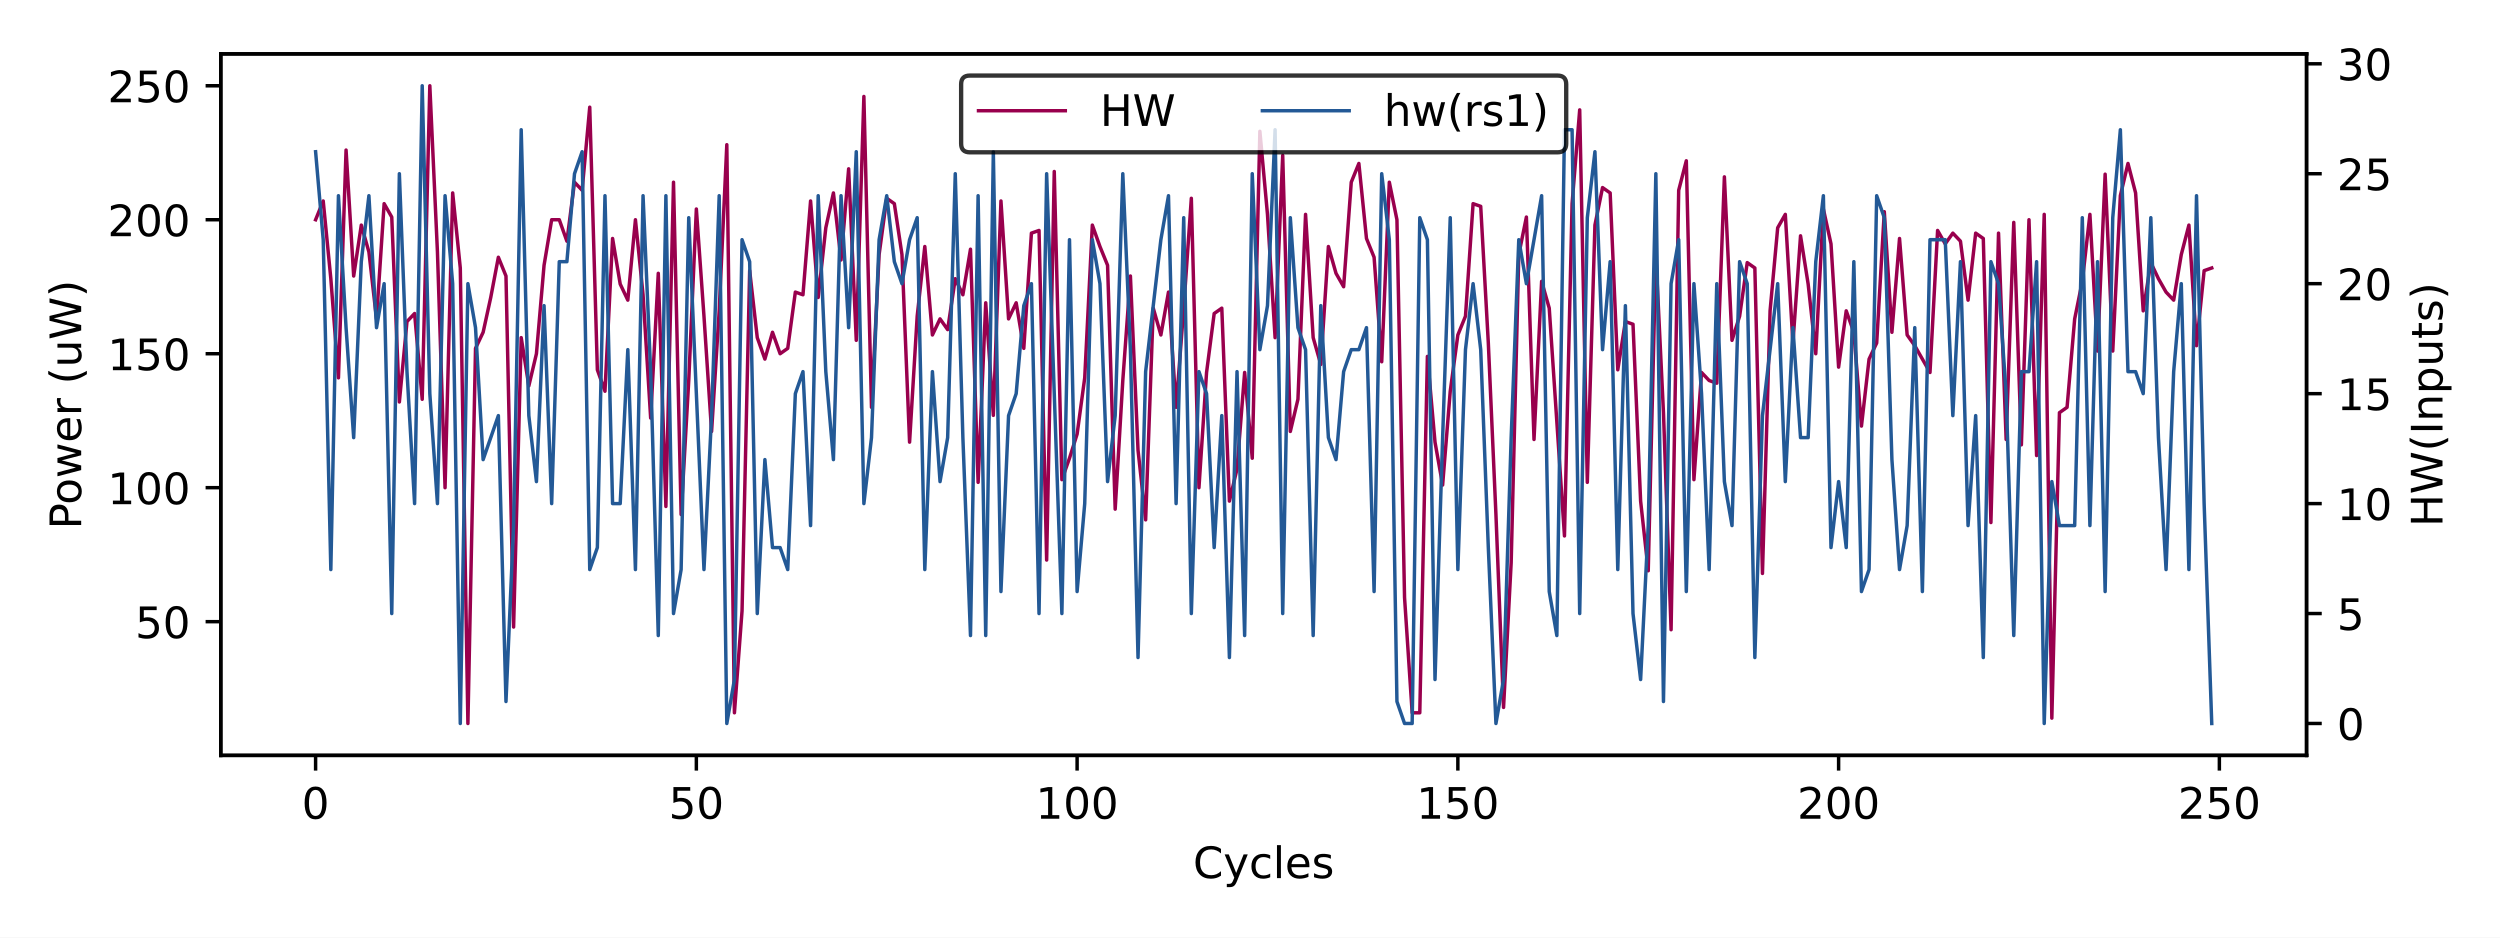
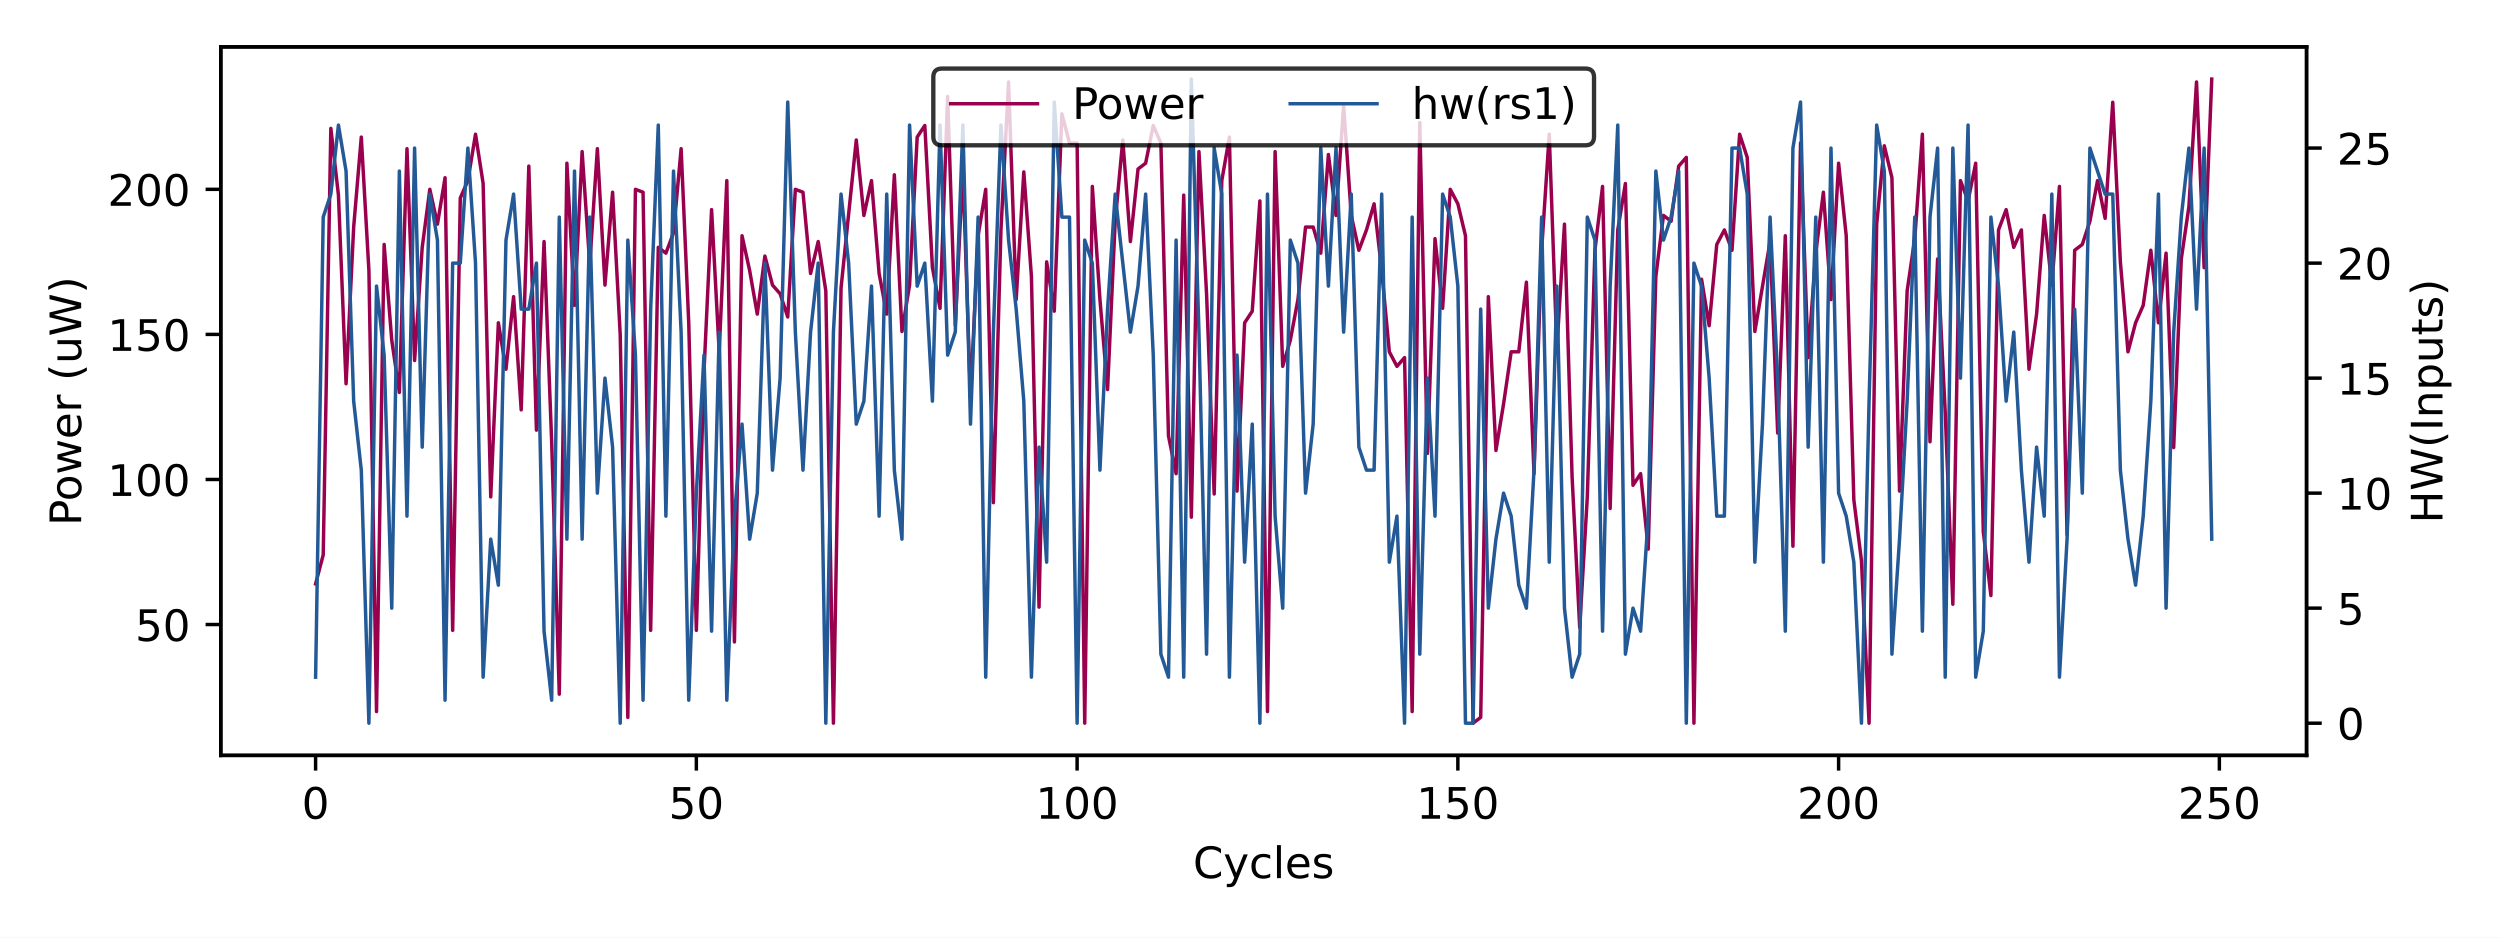
<svg xmlns="http://www.w3.org/2000/svg" xmlns:xlink="http://www.w3.org/1999/xlink" width="576pt" height="216pt" viewBox="0 0 576 216" version="1.1">
  <defs>
    <style type="text/css">*{stroke-linejoin: round; stroke-linecap: butt}</style>
  </defs>
  <g id="figure_1">
    <g id="patch_1">
      <path d="M 0 216  L 576 216  L 576 0  L 0 0  z " style="fill: #ffffff" />
    </g>
    <g id="axes_1">
      <g id="patch_2">
-         <path d="M 50.87 174.04  L 531.43 174.04  L 531.43 12.414  L 50.87 12.414  z " style="fill: #ffffff" />
+         <path d="M 50.87 174.04  L 531.43 174.04  L 531.43 10.8  L 50.87 10.8  z " style="fill: #ffffff" />
      </g>
      <g id="matplotlib.axis_1">
        <g id="xtick_1">
          <g id="line2d_1">
            <defs>
-               <path id="m777a0a9c58" d="M 0 0  L 0 3.5  " style="stroke: #000000; stroke-width: 0.8" />
+               <path id="ma432b7e9b7" d="M 0 0  L 0 3.5  " style="stroke: #000000; stroke-width: 0.8" />
            </defs>
            <g>
-               <use xlink:href="#m777a0a9c58" x="72.714" y="174.04" style="stroke: #000000; stroke-width: 0.8" />
+               <use xlink:href="#ma432b7e9b7" x="72.714" y="174.04" style="stroke: #000000; stroke-width: 0.8" />
            </g>
          </g>
          <g id="text_1">
            <text style="font: 10px 'DejaVu Sans', 'Bitstream Vera Sans', 'Computer Modern Sans Serif', 'Lucida Grande', 'Verdana', 'Geneva', 'Lucid', 'Arial', 'Helvetica', 'Avant Garde', sans-serif; text-anchor: middle" x="72.714" y="188.638" transform="rotate(-0 72.71364 188.6384)">0</text>
          </g>
        </g>
        <g id="xtick_2">
          <g id="line2d_2">
            <g>
-               <use xlink:href="#m777a0a9c58" x="160.439" y="174.04" style="stroke: #000000; stroke-width: 0.8" />
+               <use xlink:href="#ma432b7e9b7" x="160.439" y="174.04" style="stroke: #000000; stroke-width: 0.8" />
            </g>
          </g>
          <g id="text_2">
            <text style="font: 10px 'DejaVu Sans', 'Bitstream Vera Sans', 'Computer Modern Sans Serif', 'Lucida Grande', 'Verdana', 'Geneva', 'Lucid', 'Arial', 'Helvetica', 'Avant Garde', sans-serif; text-anchor: middle" x="160.439" y="188.638" transform="rotate(-0 160.4391 188.6384)">50</text>
          </g>
        </g>
        <g id="xtick_3">
          <g id="line2d_3">
            <g>
-               <use xlink:href="#m777a0a9c58" x="248.165" y="174.04" style="stroke: #000000; stroke-width: 0.8" />
+               <use xlink:href="#ma432b7e9b7" x="248.165" y="174.04" style="stroke: #000000; stroke-width: 0.8" />
            </g>
          </g>
          <g id="text_3">
            <text style="font: 10px 'DejaVu Sans', 'Bitstream Vera Sans', 'Computer Modern Sans Serif', 'Lucida Grande', 'Verdana', 'Geneva', 'Lucid', 'Arial', 'Helvetica', 'Avant Garde', sans-serif; text-anchor: middle" x="248.165" y="188.638" transform="rotate(-0 248.1645 188.6384)">100</text>
          </g>
        </g>
        <g id="xtick_4">
          <g id="line2d_4">
            <g>
-               <use xlink:href="#m777a0a9c58" x="335.89" y="174.04" style="stroke: #000000; stroke-width: 0.8" />
+               <use xlink:href="#ma432b7e9b7" x="335.89" y="174.04" style="stroke: #000000; stroke-width: 0.8" />
            </g>
          </g>
          <g id="text_4">
            <text style="font: 10px 'DejaVu Sans', 'Bitstream Vera Sans', 'Computer Modern Sans Serif', 'Lucida Grande', 'Verdana', 'Geneva', 'Lucid', 'Arial', 'Helvetica', 'Avant Garde', sans-serif; text-anchor: middle" x="335.89" y="188.638" transform="rotate(-0 335.89 188.6384)">150</text>
          </g>
        </g>
        <g id="xtick_5">
          <g id="line2d_5">
            <g>
-               <use xlink:href="#m777a0a9c58" x="423.615" y="174.04" style="stroke: #000000; stroke-width: 0.8" />
+               <use xlink:href="#ma432b7e9b7" x="423.615" y="174.04" style="stroke: #000000; stroke-width: 0.8" />
            </g>
          </g>
          <g id="text_5">
            <text style="font: 10px 'DejaVu Sans', 'Bitstream Vera Sans', 'Computer Modern Sans Serif', 'Lucida Grande', 'Verdana', 'Geneva', 'Lucid', 'Arial', 'Helvetica', 'Avant Garde', sans-serif; text-anchor: middle" x="423.615" y="188.638" transform="rotate(-0 423.6154 188.6384)">200</text>
          </g>
        </g>
        <g id="xtick_6">
          <g id="line2d_6">
            <g>
-               <use xlink:href="#m777a0a9c58" x="511.341" y="174.04" style="stroke: #000000; stroke-width: 0.8" />
+               <use xlink:href="#ma432b7e9b7" x="511.341" y="174.04" style="stroke: #000000; stroke-width: 0.8" />
            </g>
          </g>
          <g id="text_6">
            <text style="font: 10px 'DejaVu Sans', 'Bitstream Vera Sans', 'Computer Modern Sans Serif', 'Lucida Grande', 'Verdana', 'Geneva', 'Lucid', 'Arial', 'Helvetica', 'Avant Garde', sans-serif; text-anchor: middle" x="511.341" y="188.638" transform="rotate(-0 511.3409 188.6384)">250</text>
          </g>
        </g>
        <g id="text_7">
          <text style="font: 10px 'DejaVu Sans', 'Bitstream Vera Sans', 'Computer Modern Sans Serif', 'Lucida Grande', 'Verdana', 'Geneva', 'Lucid', 'Arial', 'Helvetica', 'Avant Garde', sans-serif; text-anchor: middle" x="291.15" y="202.317" transform="rotate(-0 291.15 202.3166)">Cycles</text>
        </g>
      </g>
      <g id="matplotlib.axis_2">
        <g id="ytick_1">
          <g id="line2d_7">
            <defs>
-               <path id="m26a2fa34c0" d="M 0 0  L -3.5 0  " style="stroke: #000000; stroke-width: 0.8" />
+               <path id="m16468593f3" d="M 0 0  L -3.5 0  " style="stroke: #000000; stroke-width: 0.8" />
            </defs>
            <g>
-               <use xlink:href="#m26a2fa34c0" x="50.87" y="143.233" style="stroke: #000000; stroke-width: 0.8" />
+               <use xlink:href="#m16468593f3" x="50.87" y="143.892" style="stroke: #000000; stroke-width: 0.8" />
            </g>
          </g>
          <g id="text_8">
-             <text style="font: 10px 'DejaVu Sans', 'Bitstream Vera Sans', 'Computer Modern Sans Serif', 'Lucida Grande', 'Verdana', 'Geneva', 'Lucid', 'Arial', 'Helvetica', 'Avant Garde', sans-serif; text-anchor: end" x="43.87" y="147.033" transform="rotate(-0 43.87 147.0327)">50</text>
+             <text style="font: 10px 'DejaVu Sans', 'Bitstream Vera Sans', 'Computer Modern Sans Serif', 'Lucida Grande', 'Verdana', 'Geneva', 'Lucid', 'Arial', 'Helvetica', 'Avant Garde', sans-serif; text-anchor: end" x="43.87" y="147.691" transform="rotate(-0 43.87 147.6913)">50</text>
          </g>
        </g>
        <g id="ytick_2">
          <g id="line2d_8">
            <g>
-               <use xlink:href="#m26a2fa34c0" x="50.87" y="112.365" style="stroke: #000000; stroke-width: 0.8" />
+               <use xlink:href="#m16468593f3" x="50.87" y="110.469" style="stroke: #000000; stroke-width: 0.8" />
            </g>
          </g>
          <g id="text_9">
-             <text style="font: 10px 'DejaVu Sans', 'Bitstream Vera Sans', 'Computer Modern Sans Serif', 'Lucida Grande', 'Verdana', 'Geneva', 'Lucid', 'Arial', 'Helvetica', 'Avant Garde', sans-serif; text-anchor: end" x="43.87" y="116.164" transform="rotate(-0 43.87 116.1644)">100</text>
+             <text style="font: 10px 'DejaVu Sans', 'Bitstream Vera Sans', 'Computer Modern Sans Serif', 'Lucida Grande', 'Verdana', 'Geneva', 'Lucid', 'Arial', 'Helvetica', 'Avant Garde', sans-serif; text-anchor: end" x="43.87" y="114.268" transform="rotate(-0 43.87 114.2679)">100</text>
          </g>
        </g>
        <g id="ytick_3">
          <g id="line2d_9">
            <g>
-               <use xlink:href="#m26a2fa34c0" x="50.87" y="81.497" style="stroke: #000000; stroke-width: 0.8" />
+               <use xlink:href="#m16468593f3" x="50.87" y="77.045" style="stroke: #000000; stroke-width: 0.8" />
            </g>
          </g>
          <g id="text_10">
-             <text style="font: 10px 'DejaVu Sans', 'Bitstream Vera Sans', 'Computer Modern Sans Serif', 'Lucida Grande', 'Verdana', 'Geneva', 'Lucid', 'Arial', 'Helvetica', 'Avant Garde', sans-serif; text-anchor: end" x="43.87" y="85.296" transform="rotate(-0 43.87 85.29618)">150</text>
+             <text style="font: 10px 'DejaVu Sans', 'Bitstream Vera Sans', 'Computer Modern Sans Serif', 'Lucida Grande', 'Verdana', 'Geneva', 'Lucid', 'Arial', 'Helvetica', 'Avant Garde', sans-serif; text-anchor: end" x="43.87" y="80.844" transform="rotate(-0 43.87 80.84444)">150</text>
          </g>
        </g>
        <g id="ytick_4">
          <g id="line2d_10">
            <g>
-               <use xlink:href="#m26a2fa34c0" x="50.87" y="50.629" style="stroke: #000000; stroke-width: 0.8" />
+               <use xlink:href="#m16468593f3" x="50.87" y="43.622" style="stroke: #000000; stroke-width: 0.8" />
            </g>
          </g>
          <g id="text_11">
-             <text style="font: 10px 'DejaVu Sans', 'Bitstream Vera Sans', 'Computer Modern Sans Serif', 'Lucida Grande', 'Verdana', 'Geneva', 'Lucid', 'Arial', 'Helvetica', 'Avant Garde', sans-serif; text-anchor: end" x="43.87" y="54.428" transform="rotate(-0 43.87 54.42792)">200</text>
-           </g>
-         </g>
-         <g id="ytick_5">
-           <g id="line2d_11">
-             <g>
-               <use xlink:href="#m26a2fa34c0" x="50.87" y="19.76" style="stroke: #000000; stroke-width: 0.8" />
-             </g>
-           </g>
-           <g id="text_12">
-             <text style="font: 10px 'DejaVu Sans', 'Bitstream Vera Sans', 'Computer Modern Sans Serif', 'Lucida Grande', 'Verdana', 'Geneva', 'Lucid', 'Arial', 'Helvetica', 'Avant Garde', sans-serif; text-anchor: end" x="43.87" y="23.56" transform="rotate(-0 43.87 23.55966)">250</text>
-           </g>
-         </g>
-         <g id="text_13">
-           <text style="font: 10px 'DejaVu Sans', 'Bitstream Vera Sans', 'Computer Modern Sans Serif', 'Lucida Grande', 'Verdana', 'Geneva', 'Lucid', 'Arial', 'Helvetica', 'Avant Garde', sans-serif; text-anchor: middle" x="18.703" y="93.227" transform="rotate(-90 18.70281 93.2269)">Power (uW)</text>
-         </g>
-       </g>
-       <g id="line2d_12">
-         <path d="M 72.714 50.629  L 74.468 46.307  L 76.223 64.211  L 77.977 87.053  L 79.732 34.577  L 81.486 63.593  L 83.241 51.863  L 84.995 58.037  L 86.75 73.471  L 88.504 46.925  L 90.259 50.011  L 92.013 92.61  L 93.768 74.089  L 95.522 72.236  L 97.277 91.992  L 99.031 19.76  L 100.786 58.037  L 102.54 112.365  L 104.295 44.455  L 106.049 61.741  L 107.804 166.693  L 109.558 80.262  L 111.313 76.558  L 113.067 68.532  L 114.822 59.272  L 116.576 63.593  L 118.331 144.468  L 120.085 77.793  L 121.84 88.905  L 123.594 81.497  L 125.349 61.124  L 127.103 50.629  L 128.858 50.629  L 130.612 55.568  L 132.367 41.986  L 134.121 43.838  L 135.876 24.699  L 137.63 85.201  L 139.385 90.14  L 141.139 54.95  L 142.894 65.445  L 144.649 69.15  L 146.403 50.629  L 148.158 67.915  L 149.912 96.314  L 151.667 62.976  L 153.421 116.687  L 155.176 41.986  L 156.93 118.539  L 158.685 87.671  L 160.439 48.159  L 162.194 72.854  L 163.948 99.401  L 165.703 71.619  L 167.457 33.342  L 169.212 164.224  L 170.966 140.764  L 172.721 62.359  L 174.475 77.793  L 176.23 82.732  L 177.984 76.558  L 179.739 81.497  L 181.493 80.262  L 183.248 67.298  L 185.002 67.915  L 186.757 46.307  L 188.511 68.532  L 190.266 52.481  L 192.02 44.455  L 193.775 59.889  L 195.529 38.899  L 197.284 78.41  L 199.038 22.23  L 200.793 93.844  L 202.547 58.654  L 204.302 45.69  L 206.056 46.925  L 207.811 58.654  L 209.565 101.87  L 211.32 72.854  L 213.074 56.802  L 214.829 77.175  L 216.583 73.471  L 218.338 75.941  L 220.092 64.211  L 221.847 67.915  L 223.601 57.42  L 225.356 111.13  L 227.11 69.767  L 228.865 95.696  L 230.619 46.307  L 232.374 73.471  L 234.128 69.767  L 235.883 80.262  L 237.637 53.716  L 239.392 53.098  L 241.146 129.034  L 242.901 39.516  L 244.656 110.513  L 246.41 105.574  L 248.165 100.018  L 249.919 87.053  L 251.674 51.863  L 253.428 56.802  L 255.183 61.124  L 256.937 117.304  L 258.692 87.671  L 260.446 63.593  L 262.201 103.722  L 263.955 119.774  L 265.71 71.002  L 267.464 77.175  L 269.219 67.298  L 270.973 93.844  L 272.728 71.002  L 274.482 45.69  L 276.237 112.365  L 277.991 85.819  L 279.746 72.236  L 281.5 71.002  L 283.255 115.452  L 285.009 108.044  L 286.764 85.819  L 288.518 105.574  L 290.273 30.256  L 292.027 49.394  L 293.782 77.793  L 295.536 35.812  L 297.291 99.401  L 299.045 91.992  L 300.8 49.394  L 302.554 77.793  L 304.309 83.966  L 306.063 56.802  L 307.818 62.976  L 309.572 66.063  L 311.327 41.986  L 313.081 37.664  L 314.836 54.95  L 316.59 59.272  L 318.345 83.349  L 320.099 41.986  L 321.854 50.629  L 323.608 137.677  L 325.363 164.224  L 327.117 164.224  L 328.872 82.114  L 330.626 101.87  L 332.381 111.748  L 334.135 90.14  L 335.89 77.175  L 337.644 72.854  L 339.399 46.925  L 341.154 47.542  L 342.908 79.027  L 344.663 118.539  L 346.417 162.989  L 348.172 129.651  L 349.926 58.654  L 351.681 50.011  L 353.435 101.253  L 355.19 64.828  L 356.944 71.002  L 360.453 123.478  L 362.208 46.925  L 363.962 25.317  L 365.717 111.13  L 367.471 51.863  L 369.226 43.22  L 370.98 44.455  L 372.735 85.201  L 374.489 74.089  L 376.244 74.706  L 377.998 115.452  L 379.753 131.504  L 381.507 58.654  L 383.262 95.079  L 385.016 145.086  L 386.771 43.838  L 388.525 37.047  L 390.28 110.513  L 392.034 85.819  L 393.789 87.671  L 395.543 88.288  L 397.298 40.751  L 399.052 78.41  L 400.807 72.854  L 402.561 60.507  L 404.316 61.741  L 406.07 132.121  L 407.825 71.619  L 409.579 52.481  L 411.334 49.394  L 413.088 79.027  L 414.843 54.333  L 416.597 65.445  L 418.352 81.497  L 420.106 48.159  L 421.861 56.185  L 423.615 84.584  L 425.37 71.619  L 427.124 76.558  L 428.879 98.166  L 430.633 82.732  L 432.388 79.027  L 434.142 48.777  L 435.897 76.558  L 437.651 54.95  L 439.406 77.175  L 441.161 79.645  L 444.67 85.819  L 446.424 53.098  L 448.179 56.185  L 449.933 53.716  L 451.688 55.568  L 453.442 69.15  L 455.197 53.716  L 456.951 54.95  L 458.706 120.391  L 460.46 53.716  L 462.215 101.253  L 463.969 51.246  L 465.724 102.487  L 467.478 50.629  L 469.233 104.957  L 470.987 49.394  L 472.742 165.459  L 474.496 95.079  L 476.251 93.844  L 478.005 73.471  L 479.76 64.828  L 481.514 49.394  L 483.269 80.88  L 485.023 40.133  L 486.778 80.88  L 488.532 45.072  L 490.287 37.664  L 492.041 44.455  L 493.796 71.619  L 495.55 60.507  L 497.305 64.211  L 499.059 67.298  L 500.814 69.15  L 502.568 58.654  L 504.323 51.863  L 506.077 79.645  L 507.832 62.359  L 509.586 61.741  L 509.586 61.741  " clip-path="url(#p1d4a08b76d)" style="fill: none; stroke: #99004d; stroke-width: 0.8; stroke-linecap: square" />
+             <text style="font: 10px 'DejaVu Sans', 'Bitstream Vera Sans', 'Computer Modern Sans Serif', 'Lucida Grande', 'Verdana', 'Geneva', 'Lucid', 'Arial', 'Helvetica', 'Avant Garde', sans-serif; text-anchor: end" x="43.87" y="47.421" transform="rotate(-0 43.87 47.42102)">200</text>
+           </g>
+         </g>
+         <g id="text_12">
+           <text style="font: 10px 'DejaVu Sans', 'Bitstream Vera Sans', 'Computer Modern Sans Serif', 'Lucida Grande', 'Verdana', 'Geneva', 'Lucid', 'Arial', 'Helvetica', 'Avant Garde', sans-serif; text-anchor: middle" x="18.703" y="92.42" transform="rotate(-90 18.70281 92.42)">Power (uW)</text>
+         </g>
+       </g>
+       <g id="line2d_11">
+         <path d="M 72.714 134.534  L 74.468 127.849  L 76.223 29.584  L 77.977 44.959  L 79.732 88.409  L 81.486 52.312  L 83.241 31.589  L 84.995 62.339  L 86.75 163.946  L 88.504 56.323  L 90.259 78.382  L 92.013 90.415  L 93.768 34.263  L 95.522 83.061  L 97.277 56.991  L 99.031 43.622  L 100.786 51.643  L 102.54 40.948  L 104.295 145.229  L 106.049 45.627  L 107.804 41.616  L 109.558 30.921  L 111.313 42.285  L 113.067 114.479  L 114.822 74.371  L 116.576 85.067  L 118.331 68.355  L 120.085 94.425  L 121.84 38.274  L 123.594 99.105  L 125.349 55.654  L 127.103 101.779  L 128.858 159.935  L 130.612 37.606  L 132.367 70.361  L 134.121 34.932  L 135.876 61.002  L 137.63 34.263  L 139.385 65.681  L 141.139 44.29  L 142.894 77.045  L 144.649 165.283  L 146.403 43.622  L 148.158 44.29  L 149.912 145.229  L 151.667 56.991  L 153.421 58.328  L 155.176 53.649  L 156.93 34.263  L 158.685 74.371  L 160.439 145.229  L 162.194 85.735  L 163.948 48.301  L 165.703 81.056  L 167.457 41.616  L 169.212 147.903  L 170.966 54.317  L 172.721 62.339  L 174.475 72.366  L 176.23 58.997  L 177.984 65.681  L 179.739 67.687  L 181.493 73.034  L 183.248 43.622  L 185.002 44.29  L 186.757 63.007  L 188.511 55.654  L 190.266 67.018  L 192.02 166.62  L 193.775 66.35  L 197.284 32.258  L 199.038 49.638  L 200.793 41.616  L 202.547 63.007  L 204.302 72.366  L 206.056 40.279  L 207.811 76.377  L 209.565 65.681  L 211.32 31.589  L 213.074 28.915  L 214.829 61.67  L 216.583 71.029  L 218.338 22.231  L 220.092 75.04  L 221.847 38.943  L 223.601 91.752  L 225.356 54.317  L 227.11 43.622  L 228.865 115.816  L 230.619 52.98  L 232.374 18.888  L 234.128 69.024  L 235.883 39.611  L 237.637 63.676  L 239.392 139.881  L 241.146 60.334  L 242.901 71.697  L 244.656 26.242  L 246.41 32.926  L 248.165 32.926  L 249.919 166.62  L 251.674 42.953  L 253.428 69.024  L 255.183 89.746  L 256.937 50.975  L 258.692 32.258  L 260.446 55.654  L 262.201 38.943  L 263.955 37.606  L 265.71 28.915  L 267.464 32.926  L 269.219 100.442  L 270.973 109.132  L 272.728 44.959  L 274.482 119.159  L 276.237 34.932  L 277.991 67.687  L 279.746 113.811  L 281.5 41.616  L 283.255 31.589  L 285.009 113.143  L 286.764 74.371  L 288.518 71.697  L 290.273 46.296  L 292.027 163.946  L 293.782 34.932  L 295.536 84.398  L 297.291 78.382  L 299.045 69.024  L 300.8 52.312  L 302.554 52.312  L 304.309 58.328  L 306.063 35.6  L 307.818 49.638  L 309.572 24.236  L 311.327 49.638  L 313.081 57.66  L 314.836 52.98  L 316.59 46.964  L 318.345 62.339  L 320.099 81.056  L 321.854 84.398  L 323.608 82.393  L 325.363 163.946  L 327.117 28.247  L 328.872 104.452  L 330.626 54.986  L 332.381 71.029  L 334.135 43.622  L 335.89 46.964  L 337.644 54.317  L 339.399 166.62  L 341.154 165.283  L 342.908 68.355  L 344.663 103.784  L 346.417 93.088  L 348.172 81.056  L 349.926 81.056  L 351.681 65.013  L 353.435 109.132  L 355.19 57.66  L 356.944 30.921  L 358.699 80.388  L 360.453 51.643  L 362.208 109.8  L 363.962 144.561  L 365.717 114.479  L 367.471 57.66  L 369.226 42.953  L 370.98 117.153  L 372.735 52.98  L 374.489 42.285  L 376.244 111.806  L 377.998 109.132  L 379.753 126.512  L 381.507 63.676  L 383.262 49.638  L 385.016 50.975  L 386.771 38.274  L 388.525 36.269  L 390.28 166.62  L 392.034 64.344  L 393.789 75.04  L 395.543 56.323  L 397.298 52.98  L 399.052 57.66  L 400.807 30.921  L 402.561 36.269  L 404.316 76.377  L 407.825 55.654  L 409.579 99.773  L 411.334 54.317  L 413.088 125.843  L 414.843 32.926  L 416.597 82.393  L 418.352 58.328  L 420.106 44.29  L 421.861 69.024  L 423.615 37.606  L 425.37 54.317  L 427.124 115.148  L 428.879 129.186  L 430.633 166.62  L 432.388 51.643  L 434.142 33.595  L 435.897 40.948  L 437.651 113.143  L 439.406 67.018  L 441.161 54.986  L 442.915 30.921  L 444.67 101.779  L 446.424 59.665  L 448.179 95.094  L 449.933 139.213  L 451.688 41.616  L 453.442 46.296  L 455.197 37.606  L 456.951 122.501  L 458.706 137.207  L 460.46 52.98  L 462.215 48.301  L 463.969 56.991  L 465.724 52.98  L 467.478 85.067  L 469.233 72.366  L 470.987 49.638  L 472.742 65.681  L 474.496 42.953  L 476.251 123.17  L 478.005 57.66  L 479.76 56.323  L 481.514 50.975  L 483.269 41.616  L 485.023 50.306  L 486.778 23.568  L 488.532 60.334  L 490.287 81.056  L 492.041 74.371  L 493.796 70.361  L 495.55 57.66  L 497.305 74.371  L 499.059 58.328  L 500.814 103.115  L 502.568 59.665  L 504.323 47.633  L 506.077 18.888  L 507.832 61.67  L 509.586 18.22  L 509.586 18.22  " clip-path="url(#pd7eed80d37)" style="fill: none; stroke: #99004d; stroke-width: 0.8; stroke-linecap: square" />
      </g>
      <g id="patch_3">
-         <path d="M 50.87 174.04  L 50.87 12.414  " style="fill: none; stroke: #000000; stroke-width: 0.8; stroke-linejoin: miter; stroke-linecap: square" />
+         <path d="M 50.87 174.04  L 50.87 10.8  " style="fill: none; stroke: #000000; stroke-width: 0.8; stroke-linejoin: miter; stroke-linecap: square" />
      </g>
      <g id="patch_4">
-         <path d="M 531.43 174.04  L 531.43 12.414  " style="fill: none; stroke: #000000; stroke-width: 0.8; stroke-linejoin: miter; stroke-linecap: square" />
+         <path d="M 531.43 174.04  L 531.43 10.8  " style="fill: none; stroke: #000000; stroke-width: 0.8; stroke-linejoin: miter; stroke-linecap: square" />
      </g>
      <g id="patch_5">
        <path d="M 50.87 174.04  L 531.43 174.04  " style="fill: none; stroke: #000000; stroke-width: 0.8; stroke-linejoin: miter; stroke-linecap: square" />
      </g>
      <g id="patch_6">
-         <path d="M 50.87 12.414  L 531.43 12.414  " style="fill: none; stroke: #000000; stroke-width: 0.8; stroke-linejoin: miter; stroke-linecap: square" />
+         <path d="M 50.87 10.8  L 531.43 10.8  " style="fill: none; stroke: #000000; stroke-width: 0.8; stroke-linejoin: miter; stroke-linecap: square" />
      </g>
    </g>
    <g id="axes_2">
      <g id="matplotlib.axis_3">
+         <g id="ytick_5">
+           <g id="line2d_12">
+             <defs>
+               <path id="mf27dc01932" d="M 0 0  L 3.5 0  " style="stroke: #000000; stroke-width: 0.8" />
+             </defs>
+             <g>
+               <use xlink:href="#mf27dc01932" x="531.43" y="166.62" style="stroke: #000000; stroke-width: 0.8" />
+             </g>
+           </g>
+           <g id="text_13">
+             <text style="font: 10px 'DejaVu Sans', 'Bitstream Vera Sans', 'Computer Modern Sans Serif', 'Lucida Grande', 'Verdana', 'Geneva', 'Lucid', 'Arial', 'Helvetica', 'Avant Garde', sans-serif; text-anchor: start" x="538.43" y="170.419" transform="rotate(-0 538.43 170.4192)">0</text>
+           </g>
+         </g>
        <g id="ytick_6">
          <g id="line2d_13">
-             <defs>
-               <path id="ma6a9f6565e" d="M 0 0  L 3.5 0  " style="stroke: #000000; stroke-width: 0.8" />
-             </defs>
-             <g>
-               <use xlink:href="#ma6a9f6565e" x="531.43" y="166.693" style="stroke: #000000; stroke-width: 0.8" />
+             <g>
+               <use xlink:href="#mf27dc01932" x="531.43" y="140.12" style="stroke: #000000; stroke-width: 0.8" />
            </g>
          </g>
          <g id="text_14">
-             <text style="font: 10px 'DejaVu Sans', 'Bitstream Vera Sans', 'Computer Modern Sans Serif', 'Lucida Grande', 'Verdana', 'Geneva', 'Lucid', 'Arial', 'Helvetica', 'Avant Garde', sans-serif; text-anchor: start" x="538.43" y="170.493" transform="rotate(-0 538.43 170.4926)">0</text>
+             <text style="font: 10px 'DejaVu Sans', 'Bitstream Vera Sans', 'Computer Modern Sans Serif', 'Lucida Grande', 'Verdana', 'Geneva', 'Lucid', 'Arial', 'Helvetica', 'Avant Garde', sans-serif; text-anchor: start" x="538.43" y="143.919" transform="rotate(-0 538.43 143.9192)">5</text>
          </g>
        </g>
        <g id="ytick_7">
          <g id="line2d_14">
            <g>
-               <use xlink:href="#ma6a9f6565e" x="531.43" y="141.36" style="stroke: #000000; stroke-width: 0.8" />
+               <use xlink:href="#mf27dc01932" x="531.43" y="113.62" style="stroke: #000000; stroke-width: 0.8" />
            </g>
          </g>
          <g id="text_15">
-             <text style="font: 10px 'DejaVu Sans', 'Bitstream Vera Sans', 'Computer Modern Sans Serif', 'Lucida Grande', 'Verdana', 'Geneva', 'Lucid', 'Arial', 'Helvetica', 'Avant Garde', sans-serif; text-anchor: start" x="538.43" y="145.159" transform="rotate(-0 538.43 145.1593)">5</text>
+             <text style="font: 10px 'DejaVu Sans', 'Bitstream Vera Sans', 'Computer Modern Sans Serif', 'Lucida Grande', 'Verdana', 'Geneva', 'Lucid', 'Arial', 'Helvetica', 'Avant Garde', sans-serif; text-anchor: start" x="538.43" y="117.419" transform="rotate(-0 538.43 117.4192)">10</text>
          </g>
        </g>
        <g id="ytick_8">
          <g id="line2d_15">
            <g>
-               <use xlink:href="#ma6a9f6565e" x="531.43" y="116.027" style="stroke: #000000; stroke-width: 0.8" />
+               <use xlink:href="#mf27dc01932" x="531.43" y="87.12" style="stroke: #000000; stroke-width: 0.8" />
            </g>
          </g>
          <g id="text_16">
-             <text style="font: 10px 'DejaVu Sans', 'Bitstream Vera Sans', 'Computer Modern Sans Serif', 'Lucida Grande', 'Verdana', 'Geneva', 'Lucid', 'Arial', 'Helvetica', 'Avant Garde', sans-serif; text-anchor: start" x="538.43" y="119.826" transform="rotate(-0 538.43 119.826)">10</text>
+             <text style="font: 10px 'DejaVu Sans', 'Bitstream Vera Sans', 'Computer Modern Sans Serif', 'Lucida Grande', 'Verdana', 'Geneva', 'Lucid', 'Arial', 'Helvetica', 'Avant Garde', sans-serif; text-anchor: start" x="538.43" y="90.919" transform="rotate(-0 538.43 90.91922)">15</text>
          </g>
        </g>
        <g id="ytick_9">
          <g id="line2d_16">
            <g>
-               <use xlink:href="#ma6a9f6565e" x="531.43" y="90.694" style="stroke: #000000; stroke-width: 0.8" />
+               <use xlink:href="#mf27dc01932" x="531.43" y="60.62" style="stroke: #000000; stroke-width: 0.8" />
            </g>
          </g>
          <g id="text_17">
-             <text style="font: 10px 'DejaVu Sans', 'Bitstream Vera Sans', 'Computer Modern Sans Serif', 'Lucida Grande', 'Verdana', 'Geneva', 'Lucid', 'Arial', 'Helvetica', 'Avant Garde', sans-serif; text-anchor: start" x="538.43" y="94.493" transform="rotate(-0 538.43 94.49279)">15</text>
+             <text style="font: 10px 'DejaVu Sans', 'Bitstream Vera Sans', 'Computer Modern Sans Serif', 'Lucida Grande', 'Verdana', 'Geneva', 'Lucid', 'Arial', 'Helvetica', 'Avant Garde', sans-serif; text-anchor: start" x="538.43" y="64.419" transform="rotate(-0 538.43 64.41922)">20</text>
          </g>
        </g>
        <g id="ytick_10">
          <g id="line2d_17">
            <g>
-               <use xlink:href="#ma6a9f6565e" x="531.43" y="65.36" style="stroke: #000000; stroke-width: 0.8" />
+               <use xlink:href="#mf27dc01932" x="531.43" y="34.12" style="stroke: #000000; stroke-width: 0.8" />
            </g>
          </g>
          <g id="text_18">
-             <text style="font: 10px 'DejaVu Sans', 'Bitstream Vera Sans', 'Computer Modern Sans Serif', 'Lucida Grande', 'Verdana', 'Geneva', 'Lucid', 'Arial', 'Helvetica', 'Avant Garde', sans-serif; text-anchor: start" x="538.43" y="69.16" transform="rotate(-0 538.43 69.15953)">20</text>
-           </g>
-         </g>
-         <g id="ytick_11">
-           <g id="line2d_18">
-             <g>
-               <use xlink:href="#ma6a9f6565e" x="531.43" y="40.027" style="stroke: #000000; stroke-width: 0.8" />
-             </g>
-           </g>
-           <g id="text_19">
-             <text style="font: 10px 'DejaVu Sans', 'Bitstream Vera Sans', 'Computer Modern Sans Serif', 'Lucida Grande', 'Verdana', 'Geneva', 'Lucid', 'Arial', 'Helvetica', 'Avant Garde', sans-serif; text-anchor: start" x="538.43" y="43.826" transform="rotate(-0 538.43 43.82627)">25</text>
-           </g>
-         </g>
-         <g id="ytick_12">
-           <g id="line2d_19">
-             <g>
-               <use xlink:href="#ma6a9f6565e" x="531.43" y="14.694" style="stroke: #000000; stroke-width: 0.8" />
-             </g>
-           </g>
-           <g id="text_20">
-             <text style="font: 10px 'DejaVu Sans', 'Bitstream Vera Sans', 'Computer Modern Sans Serif', 'Lucida Grande', 'Verdana', 'Geneva', 'Lucid', 'Arial', 'Helvetica', 'Avant Garde', sans-serif; text-anchor: start" x="538.43" y="18.493" transform="rotate(-0 538.43 18.49301)">30</text>
-           </g>
-         </g>
-         <g id="text_21">
-           <text style="font: 10px 'DejaVu Sans', 'Bitstream Vera Sans', 'Computer Modern Sans Serif', 'Lucida Grande', 'Verdana', 'Geneva', 'Lucid', 'Arial', 'Helvetica', 'Avant Garde', sans-serif; text-anchor: middle" x="562.753" y="93.227" transform="rotate(-90 562.7534 93.2269)">HW(Inputs)</text>
-         </g>
-       </g>
-       <g id="line2d_20">
-         <path d="M 72.714 34.96  L 74.468 55.227  L 76.223 131.227  L 77.977 45.094  L 79.732 75.494  L 81.486 100.827  L 83.241 60.294  L 84.995 45.094  L 86.75 75.494  L 88.504 65.36  L 90.259 141.36  L 92.013 40.027  L 93.768 85.627  L 95.522 116.027  L 97.277 19.76  L 99.031 90.694  L 100.786 116.027  L 102.54 45.094  L 104.295 65.36  L 106.049 166.693  L 107.804 65.36  L 109.558 75.494  L 111.313 105.894  L 114.822 95.76  L 116.576 161.627  L 118.331 121.093  L 120.085 29.894  L 121.84 95.76  L 123.594 110.96  L 125.349 70.427  L 127.103 116.027  L 128.858 60.294  L 130.612 60.294  L 132.367 40.027  L 134.121 34.96  L 135.876 131.227  L 137.63 126.16  L 139.385 45.094  L 141.139 116.027  L 142.894 116.027  L 144.649 80.56  L 146.403 131.227  L 148.158 45.094  L 149.912 85.627  L 151.667 146.427  L 153.421 45.094  L 155.176 141.36  L 156.93 131.227  L 158.685 50.16  L 162.194 131.227  L 163.948 95.76  L 165.703 45.094  L 167.457 166.693  L 169.212 156.56  L 170.966 55.227  L 172.721 60.294  L 174.475 141.36  L 176.23 105.894  L 177.984 126.16  L 179.739 126.16  L 181.493 131.227  L 183.248 90.694  L 185.002 85.627  L 186.757 121.093  L 188.511 45.094  L 190.266 85.627  L 192.02 105.894  L 193.775 45.094  L 195.529 75.494  L 197.284 34.96  L 199.038 116.027  L 200.793 100.827  L 202.547 55.227  L 204.302 45.094  L 206.056 60.294  L 207.811 65.36  L 209.565 55.227  L 211.32 50.16  L 213.074 131.227  L 214.829 85.627  L 216.583 110.96  L 218.338 100.827  L 220.092 40.027  L 221.847 100.827  L 223.601 146.427  L 225.356 45.094  L 227.11 146.427  L 228.865 34.96  L 230.619 136.293  L 232.374 95.76  L 234.128 90.694  L 235.883 70.427  L 237.637 65.36  L 239.392 141.36  L 241.146 40.027  L 244.656 141.36  L 246.41 55.227  L 248.165 136.293  L 249.919 116.027  L 251.674 55.227  L 253.428 65.36  L 255.183 110.96  L 256.937 95.76  L 258.692 40.027  L 260.446 80.56  L 262.201 151.493  L 263.955 85.627  L 267.464 55.227  L 269.219 45.094  L 270.973 116.027  L 272.728 50.16  L 274.482 141.36  L 276.237 85.627  L 277.991 90.694  L 279.746 126.16  L 281.5 95.76  L 283.255 151.493  L 285.009 85.627  L 286.764 146.427  L 288.518 40.027  L 290.273 80.56  L 292.027 70.427  L 293.782 29.894  L 295.536 141.36  L 297.291 50.16  L 299.045 75.494  L 300.8 80.56  L 302.554 146.427  L 304.309 70.427  L 306.063 100.827  L 307.818 105.894  L 309.572 85.627  L 311.327 80.56  L 313.081 80.56  L 314.836 75.494  L 316.59 136.293  L 318.345 40.027  L 320.099 55.227  L 321.854 161.627  L 323.608 166.693  L 325.363 166.693  L 327.117 50.16  L 328.872 55.227  L 330.626 156.56  L 332.381 100.827  L 334.135 50.16  L 335.89 131.227  L 337.644 80.56  L 339.399 65.36  L 341.154 80.56  L 342.908 126.16  L 344.663 166.693  L 346.417 156.56  L 348.172 100.827  L 349.926 55.227  L 351.681 65.36  L 355.19 45.094  L 356.944 136.293  L 358.699 146.427  L 360.453 29.894  L 362.208 29.894  L 363.962 141.36  L 365.717 50.16  L 367.471 34.96  L 369.226 80.56  L 370.98 60.294  L 372.735 131.227  L 374.489 70.427  L 376.244 141.36  L 377.998 156.56  L 379.753 121.093  L 381.507 40.027  L 383.262 161.627  L 385.016 65.36  L 386.771 55.227  L 388.525 136.293  L 390.28 65.36  L 392.034 90.694  L 393.789 131.227  L 395.543 65.36  L 397.298 110.96  L 399.052 121.093  L 400.807 60.294  L 402.561 65.36  L 404.316 151.493  L 406.07 95.76  L 409.579 65.36  L 411.334 110.96  L 413.088 75.494  L 414.843 100.827  L 416.597 100.827  L 418.352 60.294  L 420.106 45.094  L 421.861 126.16  L 423.615 110.96  L 425.37 126.16  L 427.124 60.294  L 428.879 136.293  L 430.633 131.227  L 432.388 45.094  L 434.142 50.16  L 435.897 105.894  L 437.651 131.227  L 439.406 121.093  L 441.161 75.494  L 442.915 136.293  L 444.67 55.227  L 448.179 55.227  L 449.933 95.76  L 451.688 60.294  L 453.442 121.093  L 455.197 95.76  L 456.951 151.493  L 458.706 60.294  L 460.46 65.36  L 462.215 90.694  L 463.969 146.427  L 465.724 85.627  L 467.478 85.627  L 469.233 60.294  L 470.987 166.693  L 472.742 110.96  L 474.496 121.093  L 478.005 121.093  L 479.76 50.16  L 481.514 121.093  L 483.269 60.294  L 485.023 136.293  L 486.778 50.16  L 488.532 29.894  L 490.287 85.627  L 492.041 85.627  L 493.796 90.694  L 495.55 50.16  L 497.305 100.827  L 499.059 131.227  L 500.814 85.627  L 502.568 65.36  L 504.323 131.227  L 506.077 45.094  L 507.832 116.027  L 509.586 166.693  L 509.586 166.693  " clip-path="url(#p1d4a08b76d)" style="fill: none; stroke: #235996; stroke-width: 0.8; stroke-linecap: square" />
+             <text style="font: 10px 'DejaVu Sans', 'Bitstream Vera Sans', 'Computer Modern Sans Serif', 'Lucida Grande', 'Verdana', 'Geneva', 'Lucid', 'Arial', 'Helvetica', 'Avant Garde', sans-serif; text-anchor: start" x="538.43" y="37.919" transform="rotate(-0 538.43 37.91922)">25</text>
+           </g>
+         </g>
+         <g id="text_19">
+           <text style="font: 10px 'DejaVu Sans', 'Bitstream Vera Sans', 'Computer Modern Sans Serif', 'Lucida Grande', 'Verdana', 'Geneva', 'Lucid', 'Arial', 'Helvetica', 'Avant Garde', sans-serif; text-anchor: middle" x="562.753" y="92.42" transform="rotate(-90 562.7534 92.42)">HW(Inputs)</text>
+         </g>
+       </g>
+       <g id="line2d_18">
+         <path d="M 72.714 156.02  L 74.468 50.02  L 76.223 44.72  L 77.977 28.82  L 79.732 39.42  L 81.486 92.42  L 83.241 108.32  L 84.995 166.62  L 86.75 65.92  L 88.504 81.82  L 90.259 140.12  L 92.013 39.42  L 93.768 118.92  L 95.522 34.12  L 97.277 103.02  L 99.031 44.72  L 100.786 55.32  L 102.54 161.32  L 104.295 60.62  L 106.049 60.62  L 107.804 34.12  L 109.558 60.62  L 111.313 156.02  L 113.067 124.22  L 114.822 134.82  L 116.576 55.32  L 118.331 44.72  L 120.085 71.22  L 121.84 71.22  L 123.594 60.62  L 125.349 145.42  L 127.103 161.32  L 128.858 50.02  L 130.612 124.22  L 132.367 39.42  L 134.121 124.22  L 135.876 50.02  L 137.63 113.62  L 139.385 87.12  L 141.139 103.02  L 142.894 166.62  L 144.649 55.32  L 146.403 81.82  L 148.158 161.32  L 149.912 71.22  L 151.667 28.82  L 153.421 118.92  L 155.176 39.42  L 156.93 76.52  L 158.685 161.32  L 160.439 113.62  L 162.194 81.82  L 163.948 145.42  L 165.703 76.52  L 167.457 161.32  L 169.212 118.92  L 170.966 97.72  L 172.721 124.22  L 174.475 113.62  L 176.23 60.62  L 177.984 108.32  L 179.739 87.12  L 181.493 23.52  L 183.248 76.52  L 185.002 108.32  L 186.757 76.52  L 188.511 60.62  L 190.266 166.62  L 192.02 76.52  L 193.775 44.72  L 195.529 60.62  L 197.284 97.72  L 199.038 92.42  L 200.793 65.92  L 202.547 118.92  L 204.302 44.72  L 206.056 108.32  L 207.811 124.22  L 209.565 28.82  L 211.32 65.92  L 213.074 60.62  L 214.829 92.42  L 216.583 28.82  L 218.338 81.82  L 220.092 76.52  L 221.847 28.82  L 223.601 97.72  L 225.356 50.02  L 227.11 156.02  L 228.865 76.52  L 230.619 28.82  L 232.374 55.32  L 234.128 71.22  L 235.883 92.42  L 237.637 156.02  L 239.392 103.02  L 241.146 129.52  L 242.901 23.52  L 244.656 50.02  L 246.41 50.02  L 248.165 166.62  L 249.919 55.32  L 251.674 60.62  L 253.428 108.32  L 255.183 71.22  L 256.937 44.72  L 260.446 76.52  L 262.201 65.92  L 263.955 44.72  L 265.71 81.82  L 267.464 150.72  L 269.219 156.02  L 270.973 55.32  L 272.728 156.02  L 274.482 18.22  L 276.237 76.52  L 277.991 150.72  L 279.746 34.12  L 281.5 44.72  L 283.255 156.02  L 285.009 81.82  L 286.764 129.52  L 288.518 97.72  L 290.273 166.62  L 292.027 44.72  L 293.782 118.92  L 295.536 140.12  L 297.291 55.32  L 299.045 60.62  L 300.8 113.62  L 302.554 97.72  L 304.309 34.12  L 306.063 65.92  L 307.818 34.12  L 309.572 76.52  L 311.327 44.72  L 313.081 103.02  L 314.836 108.32  L 316.59 108.32  L 318.345 44.72  L 320.099 129.52  L 321.854 118.92  L 323.608 166.62  L 325.363 50.02  L 327.117 150.72  L 328.872 87.12  L 330.626 118.92  L 332.381 44.72  L 334.135 50.02  L 335.89 65.92  L 337.644 166.62  L 339.399 166.62  L 341.154 71.22  L 342.908 140.12  L 344.663 124.22  L 346.417 113.62  L 348.172 118.92  L 349.926 134.82  L 351.681 140.12  L 353.435 108.32  L 355.19 50.02  L 356.944 129.52  L 358.699 65.92  L 360.453 140.12  L 362.208 156.02  L 363.962 150.72  L 365.717 50.02  L 367.471 55.32  L 369.226 145.42  L 370.98 65.92  L 372.735 28.82  L 374.489 150.72  L 376.244 140.12  L 377.998 145.42  L 379.753 118.92  L 381.507 39.42  L 383.262 55.32  L 385.016 50.02  L 386.771 39.42  L 388.525 166.62  L 390.28 60.62  L 392.034 65.92  L 393.789 87.12  L 395.543 118.92  L 397.298 118.92  L 399.052 34.12  L 400.807 34.12  L 402.561 44.72  L 404.316 129.52  L 406.07 97.72  L 407.825 50.02  L 409.579 87.12  L 411.334 145.42  L 413.088 34.12  L 414.843 23.52  L 416.597 103.02  L 418.352 50.02  L 420.106 129.52  L 421.861 34.12  L 423.615 113.62  L 425.37 118.92  L 427.124 129.52  L 428.879 166.62  L 430.633 92.42  L 432.388 28.82  L 434.142 39.42  L 435.897 150.72  L 437.651 124.22  L 439.406 92.42  L 441.161 50.02  L 442.915 145.42  L 444.67 50.02  L 446.424 34.12  L 448.179 156.02  L 449.933 34.12  L 451.688 87.12  L 453.442 28.82  L 455.197 156.02  L 456.951 145.42  L 458.706 50.02  L 460.46 65.92  L 462.215 92.42  L 463.969 76.52  L 465.724 108.32  L 467.478 129.52  L 469.233 103.02  L 470.987 118.92  L 472.742 44.72  L 474.496 156.02  L 476.251 124.22  L 478.005 71.22  L 479.76 113.62  L 481.514 34.12  L 485.023 44.72  L 486.778 44.72  L 488.532 108.32  L 490.287 124.22  L 492.041 134.82  L 493.796 118.92  L 495.55 92.42  L 497.305 44.72  L 499.059 140.12  L 500.814 76.52  L 502.568 50.02  L 504.323 34.12  L 506.077 71.22  L 507.832 34.12  L 509.586 124.22  L 509.586 124.22  " clip-path="url(#pd7eed80d37)" style="fill: none; stroke: #235996; stroke-width: 0.8; stroke-linecap: square" />
      </g>
      <g id="patch_7">
-         <path d="M 50.87 174.04  L 50.87 12.414  " style="fill: none; stroke: #000000; stroke-width: 0.8; stroke-linejoin: miter; stroke-linecap: square" />
+         <path d="M 50.87 174.04  L 50.87 10.8  " style="fill: none; stroke: #000000; stroke-width: 0.8; stroke-linejoin: miter; stroke-linecap: square" />
      </g>
      <g id="patch_8">
-         <path d="M 531.43 174.04  L 531.43 12.414  " style="fill: none; stroke: #000000; stroke-width: 0.8; stroke-linejoin: miter; stroke-linecap: square" />
+         <path d="M 531.43 174.04  L 531.43 10.8  " style="fill: none; stroke: #000000; stroke-width: 0.8; stroke-linejoin: miter; stroke-linecap: square" />
      </g>
      <g id="patch_9">
        <path d="M 50.87 174.04  L 531.43 174.04  " style="fill: none; stroke: #000000; stroke-width: 0.8; stroke-linejoin: miter; stroke-linecap: square" />
      </g>
      <g id="patch_10">
-         <path d="M 50.87 12.414  L 531.43 12.414  " style="fill: none; stroke: #000000; stroke-width: 0.8; stroke-linejoin: miter; stroke-linecap: square" />
+         <path d="M 50.87 10.8  L 531.43 10.8  " style="fill: none; stroke: #000000; stroke-width: 0.8; stroke-linejoin: miter; stroke-linecap: square" />
      </g>
      <g id="legend_1">
        <g id="patch_11">
-           <path d="M 223.445 35.092  L 358.855 35.092  Q 360.855 35.092 360.855 33.092  L 360.855 19.414  Q 360.855 17.414 358.855 17.414  L 223.445 17.414  Q 221.445 17.414 221.445 19.414  L 221.445 33.092  Q 221.445 35.092 223.445 35.092  z " style="fill: #ffffff; opacity: 0.8; stroke: #000000; stroke-linejoin: miter" />
-         </g>
-         <g id="line2d_21">
-           <path d="M 225.445 25.512  L 235.445 25.512  L 245.445 25.512  " style="fill: none; stroke: #99004d; stroke-width: 0.8; stroke-linecap: square" />
-         </g>
-         <g id="text_22">
-           <text style="font: 10px 'DejaVu Sans', 'Bitstream Vera Sans', 'Computer Modern Sans Serif', 'Lucida Grande', 'Verdana', 'Geneva', 'Lucid', 'Arial', 'Helvetica', 'Avant Garde', sans-serif; text-anchor: start" x="253.445" y="29.012" transform="rotate(-0 253.4453 29.01223)">HW</text>
-         </g>
-         <g id="line2d_22">
-           <path d="M 290.853 25.512  L 300.853 25.512  L 310.853 25.512  " style="fill: none; stroke: #235996; stroke-width: 0.8; stroke-linecap: square" />
-         </g>
-         <g id="text_23">
-           <text style="font: 10px 'DejaVu Sans', 'Bitstream Vera Sans', 'Computer Modern Sans Serif', 'Lucida Grande', 'Verdana', 'Geneva', 'Lucid', 'Arial', 'Helvetica', 'Avant Garde', sans-serif; text-anchor: start" x="318.853" y="29.012" transform="rotate(-0 318.8531 29.01223)">hw(rs1)</text>
+           <path d="M 217.035 33.478  L 365.265 33.478  Q 367.265 33.478 367.265 31.478  L 367.265 17.8  Q 367.265 15.8 365.265 15.8  L 217.035 15.8  Q 215.035 15.8 215.035 17.8  L 215.035 31.478  Q 215.035 33.478 217.035 33.478  z " style="fill: #ffffff; opacity: 0.8; stroke: #000000; stroke-linejoin: miter" />
+         </g>
+         <g id="line2d_19">
+           <path d="M 219.035 23.898  L 229.035 23.898  L 239.035 23.898  " style="fill: none; stroke: #99004d; stroke-width: 0.8; stroke-linecap: square" />
+         </g>
+         <g id="text_20">
+           <text style="font: 10px 'DejaVu Sans', 'Bitstream Vera Sans', 'Computer Modern Sans Serif', 'Lucida Grande', 'Verdana', 'Geneva', 'Lucid', 'Arial', 'Helvetica', 'Avant Garde', sans-serif; text-anchor: start" x="247.035" y="27.398" transform="rotate(-0 247.0352 27.39844)">Power</text>
+         </g>
+         <g id="line2d_20">
+           <path d="M 297.263 23.898  L 307.263 23.898  L 317.263 23.898  " style="fill: none; stroke: #235996; stroke-width: 0.8; stroke-linecap: square" />
+         </g>
+         <g id="text_21">
+           <text style="font: 10px 'DejaVu Sans', 'Bitstream Vera Sans', 'Computer Modern Sans Serif', 'Lucida Grande', 'Verdana', 'Geneva', 'Lucid', 'Arial', 'Helvetica', 'Avant Garde', sans-serif; text-anchor: start" x="325.263" y="27.398" transform="rotate(-0 325.2633 27.39844)">hw(rs1)</text>
        </g>
      </g>
    </g>
  </g>
  <defs>
-     <clipPath id="p1d4a08b76d">
-       <rect x="50.87" y="12.414" width="480.56" height="161.626" />
+     <clipPath id="pd7eed80d37">
+       <rect x="50.87" y="10.8" width="480.56" height="163.24" />
    </clipPath>
  </defs>
</svg>
